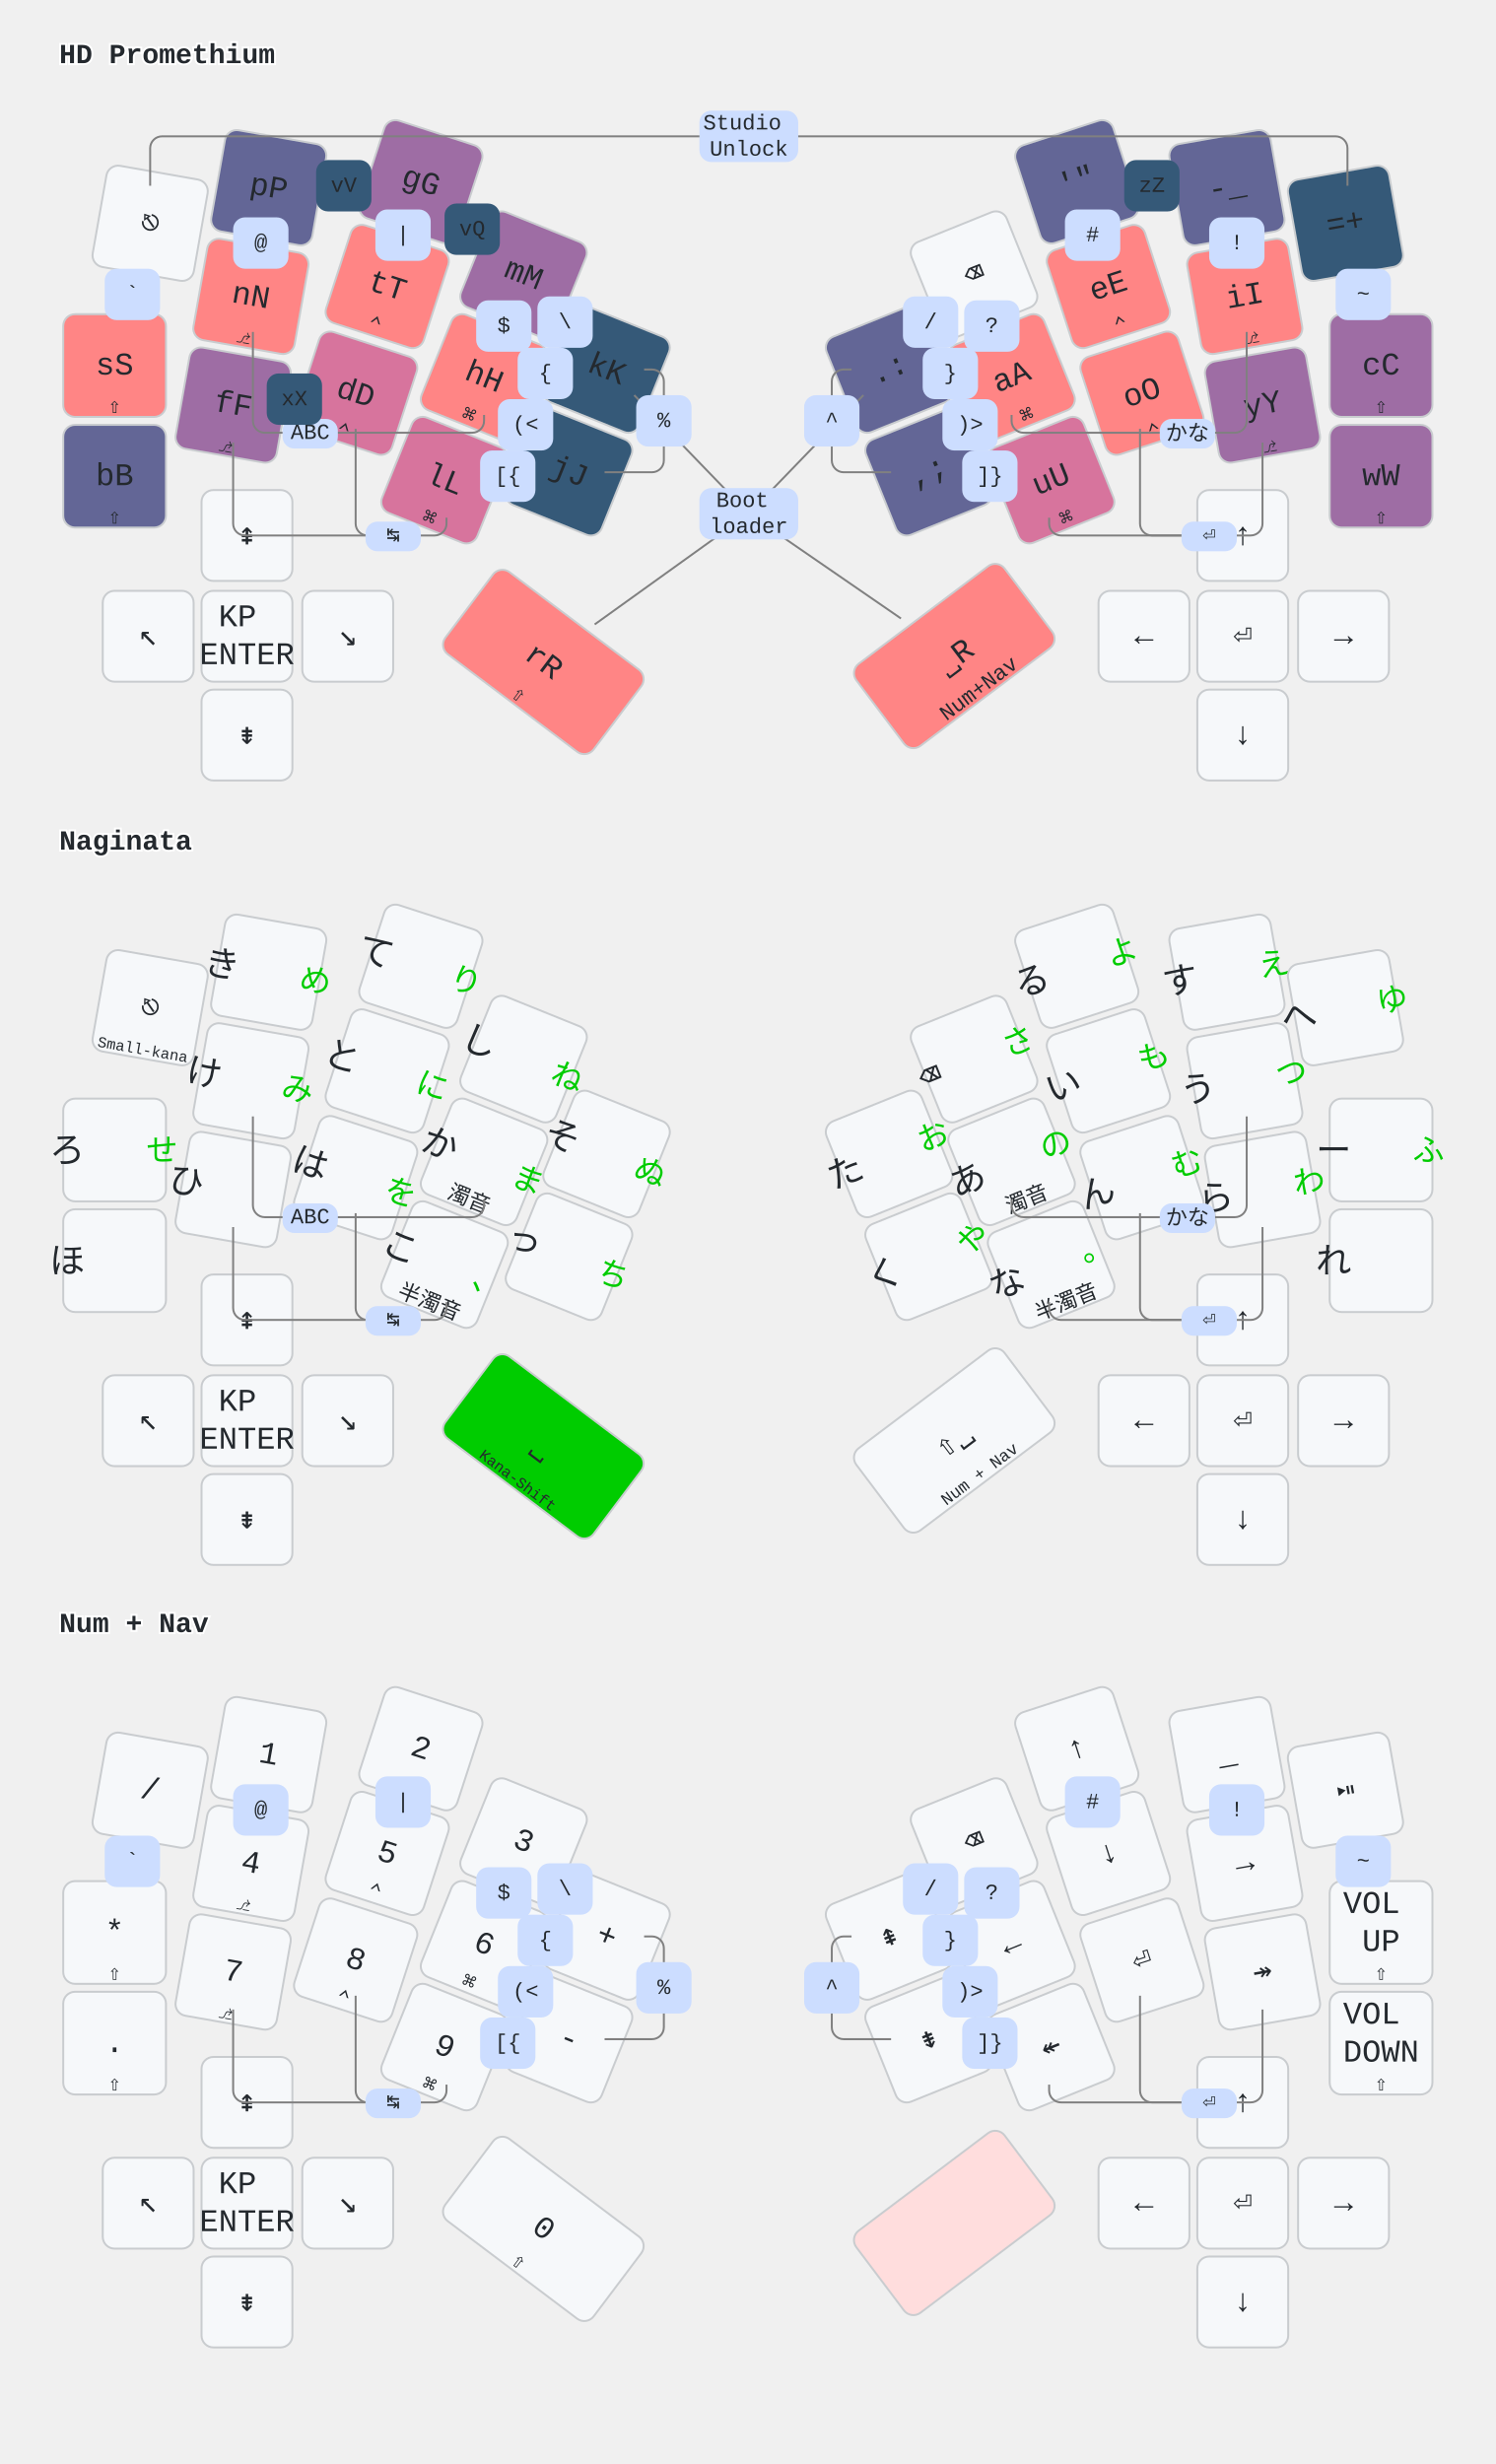
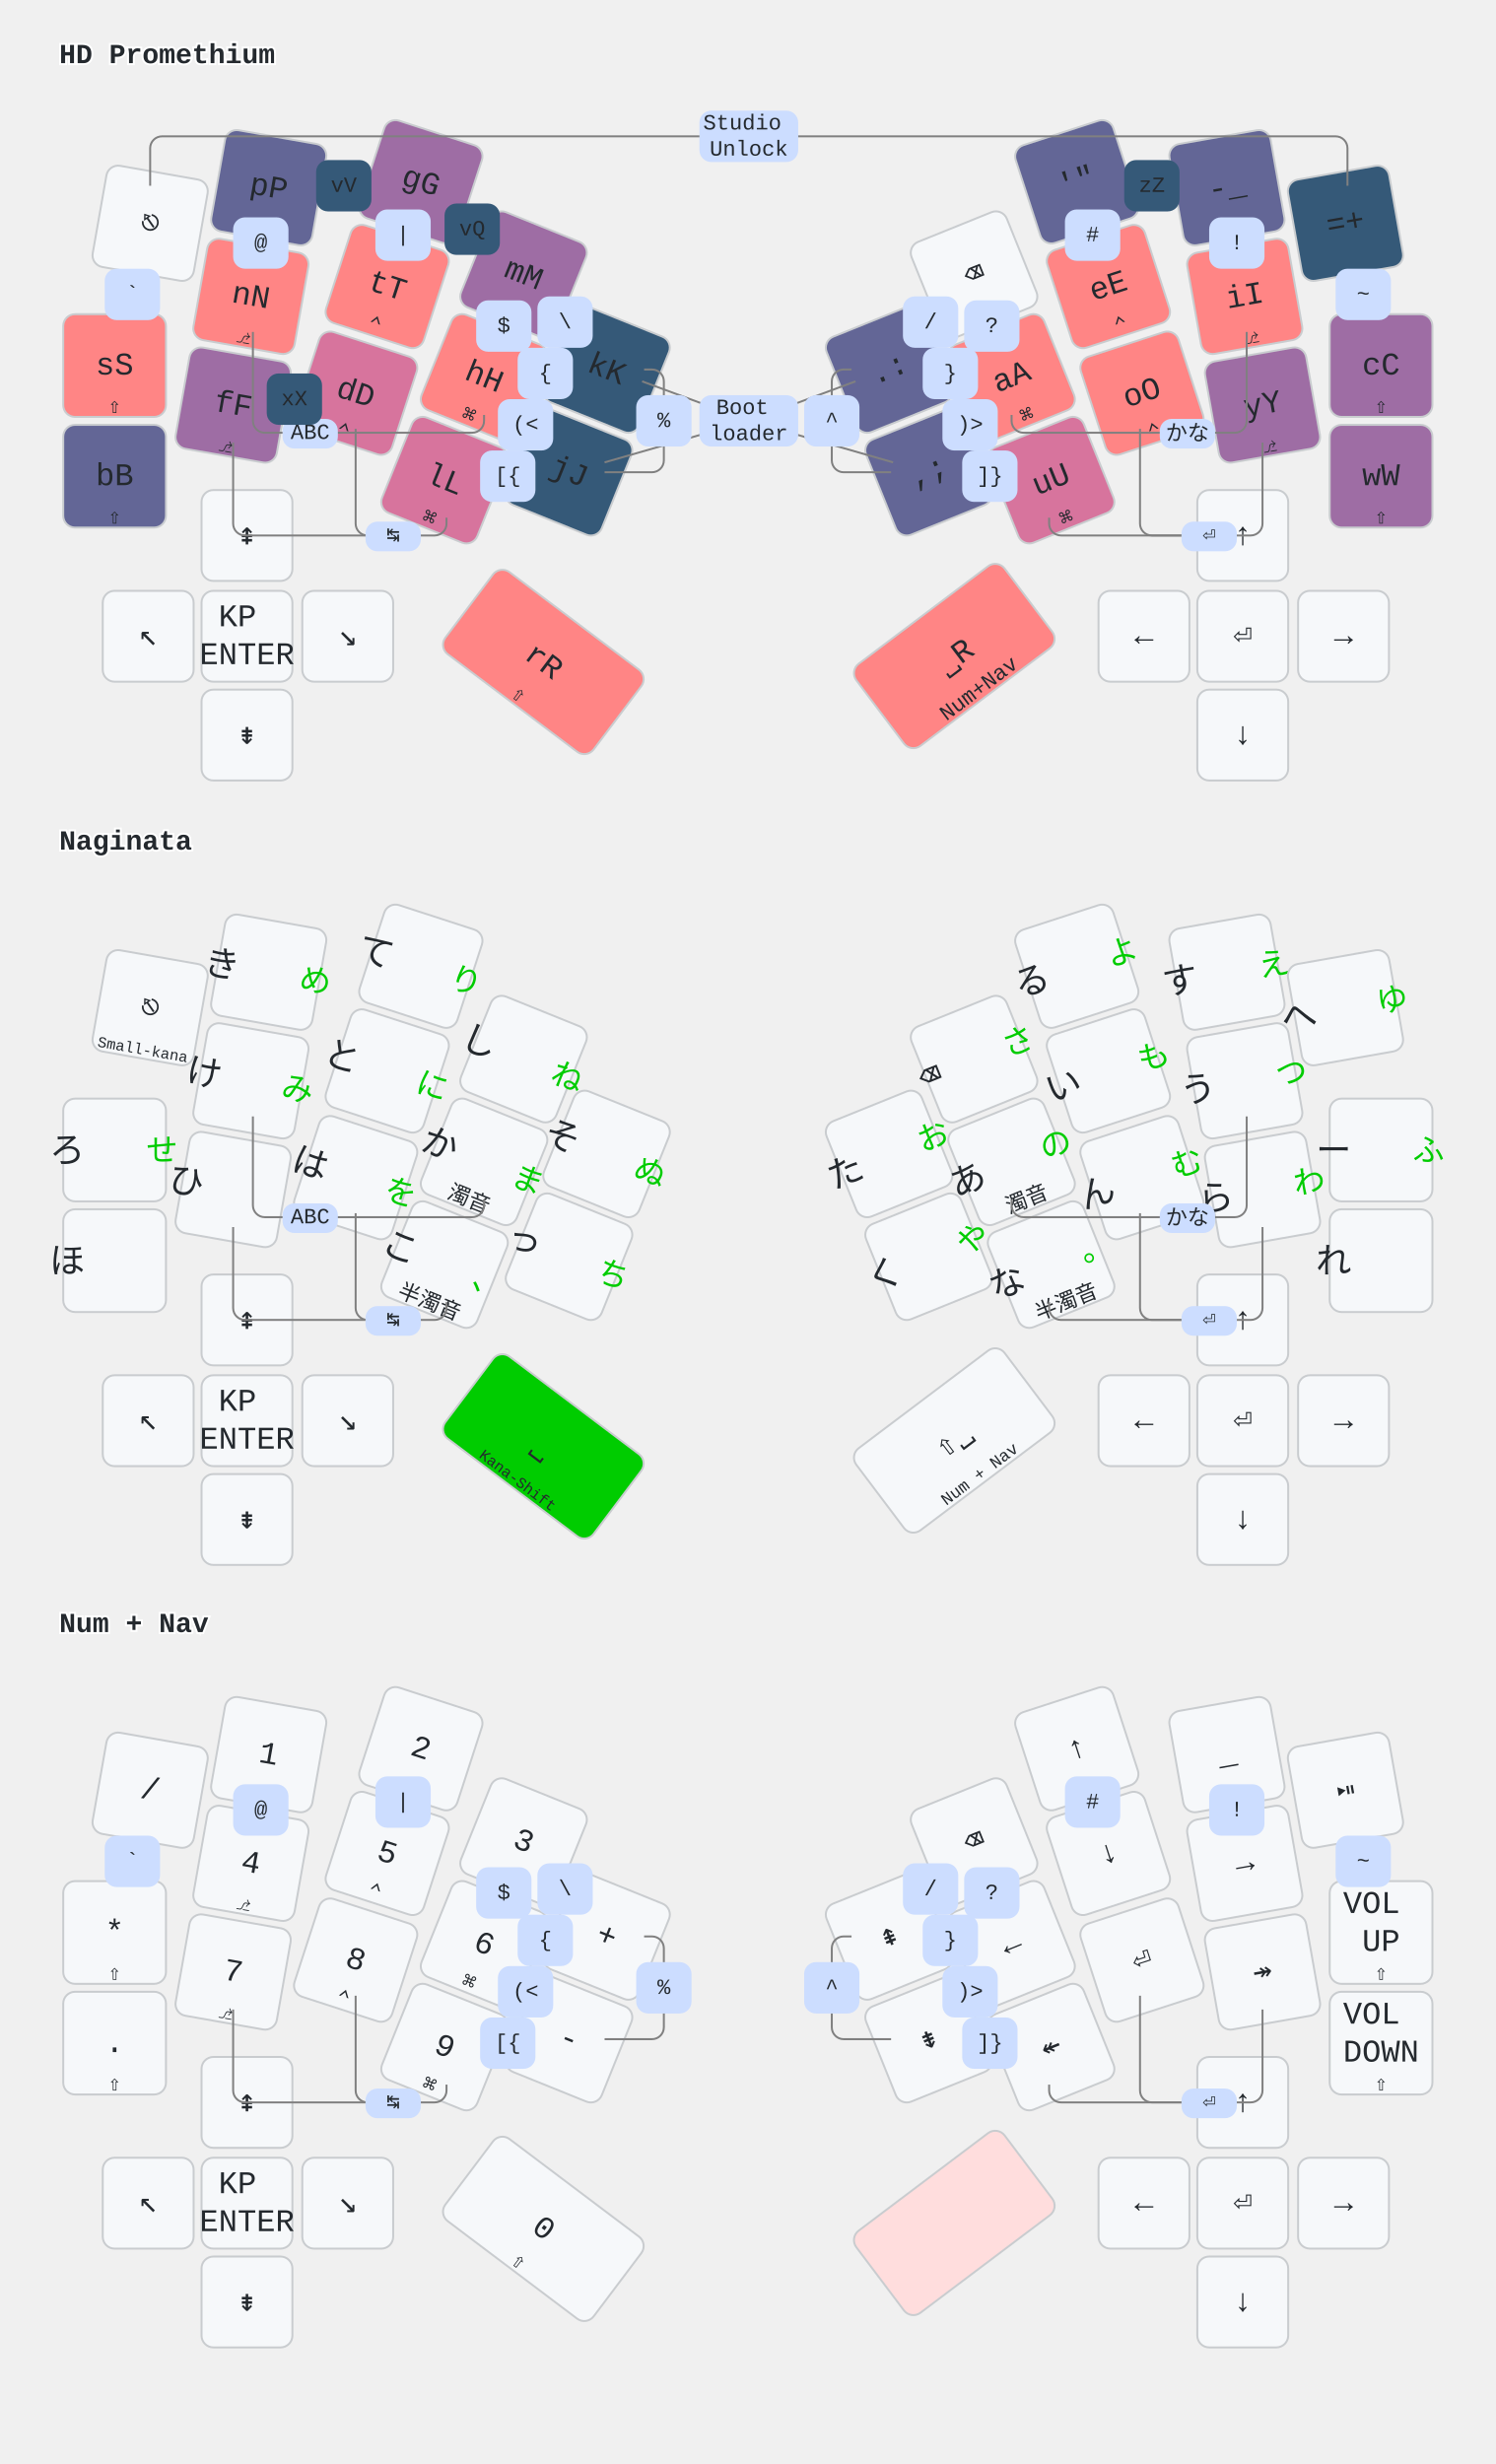
<svg xmlns="http://www.w3.org/2000/svg" width="757" height="1247" viewBox="0 0 757 1247" class="keymap">
  <style>/* inherit to force styles through use tags*/
svg path {
    fill: inherit;
}
/* font and background color specifications */
svg.keymap {
    font-family: SFMono-Regular,Consolas,Liberation Mono,Menlo,monospace;
    font-size: 14px;
    font-kerning: normal;
    text-rendering: optimizeLegibility;
    fill: #24292e;
}

/* default key styling */
rect.key {
    fill: #f6f8fa;
    stroke: #c9cccf;
    stroke-width: 1;
}

/* color accent for combo boxes */
rect.combo {
    fill: #cdf;
}

/* color accent for held keys */
rect.held, rect.combo.held {
    fill: #fdd;
}

/* color accent for ghost (optional) keys */
rect.ghost, rect.combo.ghost {
    stroke-dasharray: 4, 4;
    stroke-width: 2;
}

text {
    text-anchor: middle;
    dominant-baseline: middle;
}

/* styling for layer labels */
text.label {
    font-weight: bold;
    text-anchor: start;
    stroke: white;
    stroke-width: 2;
    paint-order: stroke;
}

text.tap {
    font-size: 16px;
}

/* styling for combo tap, and key hold/shifted label text */
text.combo, text.hold, text.shifted {
    font-size: 11px;
}

text.hold {
    text-anchor: middle;
    dominant-baseline: auto;
}

text.shifted {
    text-anchor: middle;
    dominant-baseline: hanging;
}

/* styling for hold/shifted label text in combo box */
text.combo.hold, text.combo.shifted {
    font-size: 8px;
}

/* lighter symbol for transparent keys */
text.trans {
    fill: #7b7e81;
}

/* styling for combo dendrons */
path.combo {
    stroke-width: 1;
    stroke: gray;
    fill: none;
}

/* Start Tabler Icons Cleanup */
/* cannot use height/width with glyphs */
.icon-tabler &gt; path {
    fill: inherit;
    stroke: inherit;
}
/* hide tabler's default box */
.icon-tabler &gt; path[stroke="none"][fill="none"] {
    visibility: collapse;
}

rect.low {
    fill: #355978;
}
rect.medium-low {
    fill: #636696;
}
rect.medium {
    fill: #9E6DA4;
}
rect.medium-high {
    fill: #D7749D;
}
rect.high {
    fill: #FF8585;
}

/* green styling for Naginata kana-shift */
rect.kshift {
    fill: #00CC00;
}
text.left {
    font-size: 18px;
    translate: 16px 7px;
}
text.right {
    fill: #00CC00;
    font-size: 16px;
    translate: -16px -10px;
}
</style>
  <g transform="translate(30, 0)" class="layer-HD Promethium">
    <text x="0" y="28" class="label" id="HD-Promethium">HD Promethium</text>
    <g transform="translate(0, 57)">
      <g transform="translate(46, 56) rotate(10.0)" class="key keypos-0">
        <rect rx="6" ry="6" x="-26" y="-26" width="52" height="52" class="key" />
        <text x="0" y="0" class="key tap">⎋</text>
      </g>
      <g transform="translate(106, 38) rotate(10.0)" class="key medium-low keypos-1">
        <rect rx="6" ry="6" x="-26" y="-26" width="52" height="52" class="key medium-low" />
        <text x="0" y="0" class="key medium-low tap">pP</text>
      </g>
      <g transform="translate(183, 35) rotate(18.0)" class="key medium keypos-2">
        <rect rx="6" ry="6" x="-26" y="-26" width="52" height="52" class="key medium" />
        <text x="0" y="0" class="key medium tap">gG</text>
      </g>
      <g transform="translate(235, 82) rotate(22.0)" class="key medium keypos-3">
        <rect rx="6" ry="6" x="-26" y="-26" width="52" height="52" class="key medium" />
        <text x="0" y="0" class="key medium tap">mM</text>
      </g>
      <g transform="translate(277, 130) rotate(22.0)" class="key low keypos-4">
        <rect rx="6" ry="6" x="-26" y="-26" width="52" height="52" class="key low" />
        <text x="0" y="0" class="key low tap">kK</text>
      </g>
      <g transform="translate(420, 130) rotate(-22.0)" class="key medium-low keypos-5">
        <rect rx="6" ry="6" x="-26" y="-26" width="52" height="52" class="key medium-low" />
        <text x="0" y="0" class="key medium-low tap">.:</text>
      </g>
      <g transform="translate(463, 82) rotate(-22.0)" class="key keypos-6">
        <rect rx="6" ry="6" x="-26" y="-26" width="52" height="52" class="key" />
        <text x="0" y="0" class="key tap">⌫</text>
      </g>
      <g transform="translate(515, 35) rotate(-18.0)" class="key medium-low keypos-7">
        <rect rx="6" ry="6" x="-26" y="-26" width="52" height="52" class="key medium-low" />
        <text x="0" y="0" class="key medium-low tap">'"</text>
      </g>
      <g transform="translate(591, 38) rotate(-10.0)" class="key medium-low keypos-8">
        <rect rx="6" ry="6" x="-26" y="-26" width="52" height="52" class="key medium-low" />
        <text x="0" y="0" class="key medium-low tap">-_</text>
      </g>
      <g transform="translate(651, 56) rotate(-10.0)" class="key low keypos-9">
        <rect rx="6" ry="6" x="-26" y="-26" width="52" height="52" class="key low" />
        <text x="0" y="0" class="key low tap">=+</text>
      </g>
      <g transform="translate(28, 128)" class="key high keypos-10">
        <rect rx="6" ry="6" x="-26" y="-26" width="52" height="52" class="key high" />
        <text x="0" y="0" class="key high tap">sS</text>
        <text x="0" y="24" class="key high hold">⇧</text>
      </g>
      <g transform="translate(97, 93) rotate(10.0)" class="key high keypos-11">
        <rect rx="6" ry="6" x="-26" y="-26" width="52" height="52" class="key high" />
        <text x="0" y="0" class="key high tap">nN</text>
        <text x="0" y="24" class="key high hold">⎇</text>
      </g>
      <g transform="translate(166, 88) rotate(18.0)" class="key high keypos-12">
        <rect rx="6" ry="6" x="-26" y="-26" width="52" height="52" class="key high" />
        <text x="0" y="0" class="key high tap">tT</text>
        <text x="0" y="24" class="key high hold">⌃</text>
      </g>
      <g transform="translate(215, 134) rotate(22.0)" class="key high keypos-13">
        <rect rx="6" ry="6" x="-26" y="-26" width="52" height="52" class="key high" />
        <text x="0" y="0" class="key high tap">hH</text>
        <text x="0" y="24" class="key high hold">⌘</text>
      </g>
      <g transform="translate(258, 182) rotate(22.0)" class="key low keypos-14">
        <rect rx="6" ry="6" x="-26" y="-26" width="52" height="52" class="key low" />
        <text x="0" y="0" class="key low tap">jJ</text>
      </g>
      <g transform="translate(440, 182) rotate(-22.0)" class="key medium-low keypos-15">
        <rect rx="6" ry="6" x="-26" y="-26" width="52" height="52" class="key medium-low" />
        <text x="0" y="0" class="key medium-low tap">,;</text>
      </g>
      <g transform="translate(482, 134) rotate(-22.0)" class="key high keypos-16">
        <rect rx="6" ry="6" x="-26" y="-26" width="52" height="52" class="key high" />
        <text x="0" y="0" class="key high tap">aA</text>
        <text x="0" y="24" class="key high hold">⌘</text>
      </g>
      <g transform="translate(531, 88) rotate(-18.0)" class="key high keypos-17">
        <rect rx="6" ry="6" x="-26" y="-26" width="52" height="52" class="key high" />
        <text x="0" y="0" class="key high tap">eE</text>
        <text x="0" y="24" class="key high hold">⌃</text>
      </g>
      <g transform="translate(600, 93) rotate(-10.0)" class="key high keypos-18">
        <rect rx="6" ry="6" x="-26" y="-26" width="52" height="52" class="key high" />
        <text x="0" y="0" class="key high tap">iI</text>
        <text x="0" y="24" class="key high hold">⎇</text>
      </g>
      <g transform="translate(669, 128)" class="key medium keypos-19">
        <rect rx="6" ry="6" x="-26" y="-26" width="52" height="52" class="key medium" />
        <text x="0" y="0" class="key medium tap">cC</text>
        <text x="0" y="24" class="key medium hold">⇧</text>
      </g>
      <g transform="translate(28, 184)" class="key medium-low keypos-20">
        <rect rx="6" ry="6" x="-26" y="-26" width="52" height="52" class="key medium-low" />
        <text x="0" y="0" class="key medium-low tap">bB</text>
        <text x="0" y="24" class="key medium-low hold">⇧</text>
      </g>
      <g transform="translate(88, 148) rotate(10.0)" class="key medium keypos-21">
        <rect rx="6" ry="6" x="-26" y="-26" width="52" height="52" class="key medium" />
        <text x="0" y="0" class="key medium tap">fF</text>
        <text x="0" y="24" class="key medium hold">⎇</text>
      </g>
      <g transform="translate(150, 142) rotate(18.0)" class="key medium-high keypos-22">
        <rect rx="6" ry="6" x="-26" y="-26" width="52" height="52" class="key medium-high" />
        <text x="0" y="0" class="key medium-high tap">dD</text>
        <text x="0" y="24" class="key medium-high hold">⌃</text>
      </g>
      <g transform="translate(195, 186) rotate(22.0)" class="key medium-high keypos-23">
        <rect rx="6" ry="6" x="-26" y="-26" width="52" height="52" class="key medium-high" />
        <text x="0" y="0" class="key medium-high tap">lL</text>
        <text x="0" y="24" class="key medium-high hold">⌘</text>
      </g>
      <g transform="translate(245, 278) rotate(37.0)" class="key high keypos-24">
        <rect rx="6" ry="6" x="-47" y="-26" width="94" height="52" class="key high" />
        <text x="0" y="0" class="key high tap">rR</text>
        <text x="0" y="24" class="key high hold">⇧</text>
      </g>
      <g transform="translate(453, 275) rotate(-37.0)" class="key high keypos-25">
        <rect rx="6" ry="6" x="-47" y="-26" width="94" height="52" class="key high" />
        <text x="0" y="0" class="key high tap">⎵R</text>
        <text x="0" y="24" class="key high hold">Num+Nav</text>
      </g>
      <g transform="translate(502, 186) rotate(-22.0)" class="key medium-high keypos-26">
        <rect rx="6" ry="6" x="-26" y="-26" width="52" height="52" class="key medium-high" />
        <text x="0" y="0" class="key medium-high tap">uU</text>
        <text x="0" y="24" class="key medium-high hold">⌘</text>
      </g>
      <g transform="translate(548, 142) rotate(-18.0)" class="key high keypos-27">
        <rect rx="6" ry="6" x="-26" y="-26" width="52" height="52" class="key high" />
        <text x="0" y="0" class="key high tap">oO</text>
        <text x="0" y="24" class="key high hold">⌃</text>
      </g>
      <g transform="translate(609, 148) rotate(-10.0)" class="key medium keypos-28">
        <rect rx="6" ry="6" x="-26" y="-26" width="52" height="52" class="key medium" />
        <text x="0" y="0" class="key medium tap">yY</text>
        <text x="0" y="24" class="key medium hold">⎇</text>
      </g>
      <g transform="translate(669, 184)" class="key medium keypos-29">
        <rect rx="6" ry="6" x="-26" y="-26" width="52" height="52" class="key medium" />
        <text x="0" y="0" class="key medium tap">wW</text>
        <text x="0" y="24" class="key medium hold">⇧</text>
      </g>
      <g transform="translate(95, 315)" class="key keypos-30">
        <rect rx="6" ry="6" x="-23" y="-23" width="46" height="46" class="key" />
        <text x="0" y="0" class="key tap">⇟</text>
      </g>
      <g transform="translate(45, 265)" class="key keypos-31">
        <rect rx="6" ry="6" x="-23" y="-23" width="46" height="46" class="key" />
        <text x="0" y="0" class="key tap">↖</text>
      </g>
      <g transform="translate(95, 265)" class="key keypos-32">
        <rect rx="6" ry="6" x="-23" y="-23" width="46" height="46" class="key" />
        <text x="0" y="0" class="key tap">
          <tspan x="0" dy="-0.6em">KP</tspan>
          <tspan x="0" dy="1.2em">ENTER</tspan>
        </text>
      </g>
      <g transform="translate(146, 265)" class="key keypos-33">
        <rect rx="6" ry="6" x="-23" y="-23" width="46" height="46" class="key" />
        <text x="0" y="0" class="key tap">↘</text>
      </g>
      <g transform="translate(95, 214)" class="key keypos-34">
        <rect rx="6" ry="6" x="-23" y="-23" width="46" height="46" class="key" />
        <text x="0" y="0" class="key tap">⇞</text>
      </g>
      <g transform="translate(599, 214)" class="key keypos-35">
        <rect rx="6" ry="6" x="-23" y="-23" width="46" height="46" class="key" />
        <text x="0" y="0" class="key tap">↑</text>
      </g>
      <g transform="translate(549, 265)" class="key keypos-36">
        <rect rx="6" ry="6" x="-23" y="-23" width="46" height="46" class="key" />
        <text x="0" y="0" class="key tap">←</text>
      </g>
      <g transform="translate(599, 265)" class="key keypos-37">
        <rect rx="6" ry="6" x="-23" y="-23" width="46" height="46" class="key" />
        <text x="0" y="0" class="key tap">⏎</text>
      </g>
      <g transform="translate(650, 265)" class="key keypos-38">
        <rect rx="6" ry="6" x="-23" y="-23" width="46" height="46" class="key" />
        <text x="0" y="0" class="key tap">→</text>
      </g>
      <g transform="translate(599, 315)" class="key keypos-39">
        <rect rx="6" ry="6" x="-23" y="-23" width="46" height="46" class="key" />
        <text x="0" y="0" class="key tap">↓</text>
      </g>
      <g class="combo combopos-0">
        <path d="M349,12 h-297 a6.0,6.0 0 0 0 -6.0,6.0 v19" class="combo" />
        <path d="M349,12 h297 a6.0,6.0 0 0 1 6.0,6.0 v19" class="combo" />
        <rect rx="6" ry="6" x="324" y="-1" width="50" height="26" class="combo" />
        <text x="349" y="12" class="combo tap">
          <tspan x="349" dy="-0.6em">Studio</tspan>
          <tspan x="349" dy="1.2em">Unlock</tspan>
        </text>
      </g>
      <g class="combo combopos-1">
-         <path d="M349,203 l-58,-60" class="combo" />
-         <path d="M349,203 l58,-60" class="combo" />
-         <path d="M349,203 l-78,56" class="combo" />
-         <path d="M349,203 l77,53" class="combo" />
-         <rect rx="6" ry="6" x="324" y="190" width="50" height="26" class="combo" />
-         <text x="349" y="203" class="combo tap">
+         <path d="M349,156 l-54,-20" class="combo" />
+         <path d="M349,156 l54,-20" class="combo" />
+         <path d="M349,156 l-73,21" class="combo" />
+         <path d="M349,156 l73,21" class="combo" />
+         <rect rx="6" ry="6" x="324" y="143" width="50" height="26" class="combo" />
+         <text x="349" y="156" class="combo tap">
          <tspan x="349" dy="-0.6em">Boot</tspan>
          <tspan x="349" dy="1.2em">loader</tspan>
        </text>
      </g>
      <g class="combo combopos-2">
        <path d="M571,162 h-83 a6.0,6.0 0 0 1 -6.0,-6.0 v-3" class="combo" />
        <path d="M571,162 h24 a6.0,6.0 0 0 0 6.0,-6.0 v-45" class="combo" />
        <rect rx="6" ry="6" x="557" y="155" width="28" height="15" class="combo" />
        <text x="571" y="162" class="combo tap">かな</text>
      </g>
      <g class="combo combopos-3">
        <path d="M127,162 h82 a6.0,6.0 0 0 0 6.0,-6.0 v-3" class="combo" />
        <path d="M127,162 h-23 a6.0,6.0 0 0 1 -6.0,-6.0 v-45" class="combo" />
        <rect rx="6" ry="6" x="113" y="155" width="28" height="15" class="combo" />
        <text x="127" y="162" class="combo tap">ABC</text>
      </g>
      <g class="combo combopos-6">
        <path d="M169,214 h21 a6.0,6.0 0 0 0 6.0,-6.0 v-3" class="combo" />
        <path d="M169,214 h-13 a6.0,6.0 0 0 1 -6.0,-6.0 v-48" class="combo" />
        <path d="M169,214 h-75 a6.0,6.0 0 0 1 -6.0,-6.0 v-41" class="combo" />
        <rect rx="6" ry="6" x="155" y="207" width="28" height="15" class="combo" />
        <text x="169" y="214" class="combo tap">↹</text>
      </g>
      <g class="combo combopos-7">
        <path d="M582,214 h-75 a6.0,6.0 0 0 1 -6.0,-6.0 v-3" class="combo" />
        <path d="M582,214 h-29 a6.0,6.0 0 0 1 -6.0,-6.0 v-48" class="combo" />
        <path d="M582,214 h21 a6.0,6.0 0 0 0 6.0,-6.0 v-41" class="combo" />
        <rect rx="6" ry="6" x="568" y="207" width="28" height="15" class="combo" />
        <text x="582" y="214" class="combo tap">⏎</text>
      </g>
      <g class="combo low combopos-8">
        <rect rx="6" ry="6" x="195" y="46" width="28" height="26" class="combo low" />
        <text x="209" y="59" class="combo low tap">vQ</text>
      </g>
      <g class="combo low combopos-9">
        <rect rx="6" ry="6" x="539" y="24" width="28" height="26" class="combo low" />
        <text x="553" y="37" class="combo low tap">zZ</text>
      </g>
      <g class="combo low combopos-10">
        <rect rx="6" ry="6" x="130" y="24" width="28" height="26" class="combo low" />
        <text x="144" y="37" class="combo low tap">vV</text>
      </g>
      <g class="combo low combopos-11">
        <rect rx="6" ry="6" x="105" y="132" width="28" height="26" class="combo low" />
        <text x="119" y="145" class="combo low tap">xX</text>
      </g>
      <g class="combo combopos-12">
        <rect rx="6" ry="6" x="23" y="79" width="28" height="26" class="combo" />
        <text x="37" y="92" class="combo tap">`</text>
      </g>
      <g class="combo combopos-13">
        <rect rx="6" ry="6" x="88" y="53" width="28" height="26" class="combo" />
        <text x="102" y="66" class="combo tap">@</text>
      </g>
      <g class="combo combopos-14">
        <rect rx="6" ry="6" x="160" y="49" width="28" height="26" class="combo" />
        <text x="174" y="62" class="combo tap">|</text>
      </g>
      <g class="combo combopos-15">
        <rect rx="6" ry="6" x="211" y="95" width="28" height="26" class="combo" />
        <text x="225" y="108" class="combo tap">$</text>
      </g>
      <g class="combo combopos-16">
        <rect rx="6" ry="6" x="242" y="93" width="28" height="26" class="combo" />
        <text x="256" y="106" class="combo tap">\</text>
      </g>
      <g class="combo combopos-17">
        <path d="M306,156 v-20 a6.0,6.0 0 0 0 -6.0,-6.0 h-4" class="combo" />
        <path d="M306,156 v20 a6.0,6.0 0 0 1 -6.0,6.0 h-24" class="combo" />
        <rect rx="6" ry="6" x="292" y="143" width="28" height="26" class="combo" />
        <text x="306" y="156" class="combo tap">%</text>
      </g>
      <g class="combo combopos-18">
        <path d="M391,156 v-20 a6.0,6.0 0 0 1 6.0,-6.0 h4" class="combo" />
        <path d="M391,156 v20 a6.0,6.0 0 0 0 6.0,6.0 h24" class="combo" />
        <rect rx="6" ry="6" x="377" y="143" width="28" height="26" class="combo" />
        <text x="391" y="156" class="combo tap">^</text>
      </g>
      <g class="combo combopos-19">
        <rect rx="6" ry="6" x="427" y="93" width="28" height="26" class="combo" />
        <text x="441" y="106" class="combo tap">/</text>
      </g>
      <g class="combo combopos-20">
        <rect rx="6" ry="6" x="458" y="95" width="28" height="26" class="combo" />
        <text x="472" y="108" class="combo tap">?</text>
      </g>
      <g class="combo combopos-21">
        <rect rx="6" ry="6" x="509" y="49" width="28" height="26" class="combo" />
        <text x="523" y="62" class="combo tap">#</text>
      </g>
      <g class="combo combopos-22">
        <rect rx="6" ry="6" x="582" y="53" width="28" height="26" class="combo" />
        <text x="596" y="66" class="combo tap">!</text>
      </g>
      <g class="combo combopos-23">
        <rect rx="6" ry="6" x="646" y="79" width="28" height="26" class="combo" />
        <text x="660" y="92" class="combo tap">~</text>
      </g>
      <g class="combo combopos-24">
        <rect rx="6" ry="6" x="232" y="119" width="28" height="26" class="combo" />
        <text x="246" y="132" class="combo tap">{</text>
      </g>
      <g class="combo combopos-25">
        <rect rx="6" ry="6" x="437" y="119" width="28" height="26" class="combo" />
        <text x="451" y="132" class="combo tap">}</text>
      </g>
      <g class="combo combopos-26">
        <rect rx="6" ry="6" x="222" y="145" width="28" height="26" class="combo" />
        <text x="236" y="158" class="combo tap">(&lt;</text>
      </g>
      <g class="combo combopos-27">
        <rect rx="6" ry="6" x="447" y="145" width="28" height="26" class="combo" />
        <text x="461" y="158" class="combo tap">)&gt;</text>
      </g>
      <g class="combo combopos-28">
        <rect rx="6" ry="6" x="213" y="171" width="28" height="26" class="combo" />
        <text x="227" y="184" class="combo tap">[{</text>
      </g>
      <g class="combo combopos-29">
        <rect rx="6" ry="6" x="457" y="171" width="28" height="26" class="combo" />
        <text x="471" y="184" class="combo tap">]}</text>
      </g>
    </g>
  </g>
  <g transform="translate(30, 398)" class="layer-Naginata">
    <text x="0" y="28" class="label" id="Naginata">Naginata</text>
    <g transform="translate(0, 56)">
      <g transform="translate(46, 56) rotate(10.0)" class="key keypos-0">
        <rect rx="6" ry="6" x="-26" y="-26" width="52" height="52" class="key" />
        <text x="0" y="0" class="key tap">⎋</text>
        <text x="0" y="24" class="key hold">
          <tspan style="font-size: 70%">Small-kana</tspan>
        </text>
      </g>
      <g transform="translate(106, 38) rotate(10.0)" class="key keypos-1">
        <rect rx="6" ry="6" x="-26" y="-26" width="52" height="52" class="key" />
        <text x="-24" y="0" class="key left">き</text>
        <text x="24" y="0" class="key right">め</text>
      </g>
      <g transform="translate(183, 35) rotate(18.0)" class="key keypos-2">
        <rect rx="6" ry="6" x="-26" y="-26" width="52" height="52" class="key" />
        <text x="-24" y="0" class="key left">て</text>
        <text x="24" y="0" class="key right">り</text>
      </g>
      <g transform="translate(235, 82) rotate(22.0)" class="key keypos-3">
        <rect rx="6" ry="6" x="-26" y="-26" width="52" height="52" class="key" />
        <text x="-24" y="0" class="key left">し</text>
        <text x="24" y="0" class="key right">ね</text>
      </g>
      <g transform="translate(277, 130) rotate(22.0)" class="key keypos-4">
        <rect rx="6" ry="6" x="-26" y="-26" width="52" height="52" class="key" />
        <text x="-24" y="0" class="key left">そ</text>
        <text x="24" y="0" class="key right">ぬ</text>
      </g>
      <g transform="translate(420, 130) rotate(-22.0)" class="key keypos-5">
        <rect rx="6" ry="6" x="-26" y="-26" width="52" height="52" class="key" />
        <text x="-24" y="0" class="key left">た</text>
        <text x="24" y="0" class="key right">お</text>
      </g>
      <g transform="translate(463, 82) rotate(-22.0)" class="key keypos-6">
        <rect rx="6" ry="6" x="-26" y="-26" width="52" height="52" class="key" />
        <text x="-24" y="0" class="key left">⌫</text>
        <text x="24" y="0" class="key right">さ</text>
      </g>
      <g transform="translate(515, 35) rotate(-18.0)" class="key keypos-7">
        <rect rx="6" ry="6" x="-26" y="-26" width="52" height="52" class="key" />
        <text x="-24" y="0" class="key left">る</text>
        <text x="24" y="0" class="key right">よ</text>
      </g>
      <g transform="translate(591, 38) rotate(-10.0)" class="key keypos-8">
        <rect rx="6" ry="6" x="-26" y="-26" width="52" height="52" class="key" />
        <text x="-24" y="0" class="key left">す</text>
        <text x="24" y="0" class="key right">え</text>
      </g>
      <g transform="translate(651, 56) rotate(-10.0)" class="key keypos-9">
        <rect rx="6" ry="6" x="-26" y="-26" width="52" height="52" class="key" />
        <text x="-24" y="0" class="key left">へ</text>
        <text x="24" y="0" class="key right">ゆ</text>
      </g>
      <g transform="translate(28, 128)" class="key keypos-10">
        <rect rx="6" ry="6" x="-26" y="-26" width="52" height="52" class="key" />
        <text x="-24" y="0" class="key left">ろ</text>
        <text x="24" y="0" class="key right">せ</text>
      </g>
      <g transform="translate(97, 93) rotate(10.0)" class="key keypos-11">
        <rect rx="6" ry="6" x="-26" y="-26" width="52" height="52" class="key" />
        <text x="-24" y="0" class="key left">け</text>
        <text x="24" y="0" class="key right">み</text>
      </g>
      <g transform="translate(166, 88) rotate(18.0)" class="key keypos-12">
        <rect rx="6" ry="6" x="-26" y="-26" width="52" height="52" class="key" />
        <text x="-24" y="0" class="key left">と</text>
        <text x="24" y="0" class="key right">に</text>
      </g>
      <g transform="translate(215, 134) rotate(22.0)" class="key keypos-13">
        <rect rx="6" ry="6" x="-26" y="-26" width="52" height="52" class="key" />
        <text x="0" y="24" class="key hold">濁音</text>
        <text x="-24" y="0" class="key left">か</text>
        <text x="24" y="0" class="key right">ま</text>
      </g>
      <g transform="translate(258, 182) rotate(22.0)" class="key keypos-14">
        <rect rx="6" ry="6" x="-26" y="-26" width="52" height="52" class="key" />
        <text x="-24" y="0" class="key left">っ</text>
        <text x="24" y="0" class="key right">ち</text>
      </g>
      <g transform="translate(440, 182) rotate(-22.0)" class="key keypos-15">
        <rect rx="6" ry="6" x="-26" y="-26" width="52" height="52" class="key" />
        <text x="-24" y="0" class="key left">く</text>
        <text x="24" y="0" class="key right">や</text>
      </g>
      <g transform="translate(482, 134) rotate(-22.0)" class="key keypos-16">
        <rect rx="6" ry="6" x="-26" y="-26" width="52" height="52" class="key" />
        <text x="0" y="24" class="key hold">濁音</text>
        <text x="-24" y="0" class="key left">あ</text>
        <text x="24" y="0" class="key right">の</text>
      </g>
      <g transform="translate(531, 88) rotate(-18.0)" class="key keypos-17">
        <rect rx="6" ry="6" x="-26" y="-26" width="52" height="52" class="key" />
        <text x="-24" y="0" class="key left">い</text>
        <text x="24" y="0" class="key right">も</text>
      </g>
      <g transform="translate(600, 93) rotate(-10.0)" class="key keypos-18">
        <rect rx="6" ry="6" x="-26" y="-26" width="52" height="52" class="key" />
        <text x="-24" y="0" class="key left">う</text>
        <text x="24" y="0" class="key right">つ</text>
      </g>
      <g transform="translate(669, 128)" class="key keypos-19">
        <rect rx="6" ry="6" x="-26" y="-26" width="52" height="52" class="key" />
        <text x="-24" y="0" class="key left">ー</text>
        <text x="24" y="0" class="key right">ふ</text>
      </g>
      <g transform="translate(28, 184)" class="key keypos-20">
        <rect rx="6" ry="6" x="-26" y="-26" width="52" height="52" class="key" />
        <text x="-24" y="0" class="key left">ほ</text>
      </g>
      <g transform="translate(88, 148) rotate(10.0)" class="key keypos-21">
        <rect rx="6" ry="6" x="-26" y="-26" width="52" height="52" class="key" />
        <text x="-24" y="0" class="key left">ひ</text>
      </g>
      <g transform="translate(150, 142) rotate(18.0)" class="key keypos-22">
        <rect rx="6" ry="6" x="-26" y="-26" width="52" height="52" class="key" />
        <text x="-24" y="0" class="key left">は</text>
        <text x="24" y="0" class="key right">を</text>
      </g>
      <g transform="translate(195, 186) rotate(22.0)" class="key keypos-23">
        <rect rx="6" ry="6" x="-26" y="-26" width="52" height="52" class="key" />
        <text x="0" y="24" class="key hold">半濁音</text>
        <text x="-24" y="0" class="key left">こ</text>
        <text x="24" y="0" class="key right">、</text>
      </g>
      <g transform="translate(245, 278) rotate(37.0)" class="key kshift keypos-24">
        <rect rx="6" ry="6" x="-47" y="-26" width="94" height="52" class="key kshift" />
        <text x="0" y="0" class="key kshift tap">⎵</text>
        <text x="0" y="24" class="key kshift hold">
          <tspan style="font-size: 70%">Kana-Shift</tspan>
        </text>
      </g>
      <g transform="translate(453, 275) rotate(-37.0)" class="key keypos-25">
        <rect rx="6" ry="6" x="-47" y="-26" width="94" height="52" class="key" />
        <text x="0" y="0" class="key tap">⇧⎵</text>
        <a href="#Num--Nav">
          <text x="0" y="24" class="key hold layer-activator">
            <tspan style="font-size: 78%">Num + Nav</tspan>
          </text>
        </a>
      </g>
      <g transform="translate(502, 186) rotate(-22.0)" class="key keypos-26">
        <rect rx="6" ry="6" x="-26" y="-26" width="52" height="52" class="key" />
        <text x="0" y="24" class="key hold">半濁音</text>
        <text x="-24" y="0" class="key left">な</text>
        <text x="24" y="0" class="key right">。</text>
      </g>
      <g transform="translate(548, 142) rotate(-18.0)" class="key keypos-27">
        <rect rx="6" ry="6" x="-26" y="-26" width="52" height="52" class="key" />
        <text x="-24" y="0" class="key left">ん</text>
        <text x="24" y="0" class="key right">む</text>
      </g>
      <g transform="translate(609, 148) rotate(-10.0)" class="key keypos-28">
        <rect rx="6" ry="6" x="-26" y="-26" width="52" height="52" class="key" />
        <text x="-24" y="0" class="key left">ら</text>
        <text x="24" y="0" class="key right">わ</text>
      </g>
      <g transform="translate(669, 184)" class="key keypos-29">
        <rect rx="6" ry="6" x="-26" y="-26" width="52" height="52" class="key" />
        <text x="-24" y="0" class="key left">れ</text>
      </g>
      <g transform="translate(95, 315)" class="key keypos-30">
        <rect rx="6" ry="6" x="-23" y="-23" width="46" height="46" class="key" />
        <text x="0" y="0" class="key tap">⇟</text>
      </g>
      <g transform="translate(45, 265)" class="key keypos-31">
        <rect rx="6" ry="6" x="-23" y="-23" width="46" height="46" class="key" />
        <text x="0" y="0" class="key tap">↖</text>
      </g>
      <g transform="translate(95, 265)" class="key keypos-32">
        <rect rx="6" ry="6" x="-23" y="-23" width="46" height="46" class="key" />
        <text x="0" y="0" class="key tap">
          <tspan x="0" dy="-0.6em">KP</tspan>
          <tspan x="0" dy="1.2em">ENTER</tspan>
        </text>
      </g>
      <g transform="translate(146, 265)" class="key keypos-33">
        <rect rx="6" ry="6" x="-23" y="-23" width="46" height="46" class="key" />
        <text x="0" y="0" class="key tap">↘</text>
      </g>
      <g transform="translate(95, 214)" class="key keypos-34">
        <rect rx="6" ry="6" x="-23" y="-23" width="46" height="46" class="key" />
        <text x="0" y="0" class="key tap">⇞</text>
      </g>
      <g transform="translate(599, 214)" class="key keypos-35">
        <rect rx="6" ry="6" x="-23" y="-23" width="46" height="46" class="key" />
        <text x="0" y="0" class="key tap">↑</text>
      </g>
      <g transform="translate(549, 265)" class="key keypos-36">
        <rect rx="6" ry="6" x="-23" y="-23" width="46" height="46" class="key" />
        <text x="0" y="0" class="key tap">←</text>
      </g>
      <g transform="translate(599, 265)" class="key keypos-37">
        <rect rx="6" ry="6" x="-23" y="-23" width="46" height="46" class="key" />
        <text x="0" y="0" class="key tap">⏎</text>
      </g>
      <g transform="translate(650, 265)" class="key keypos-38">
        <rect rx="6" ry="6" x="-23" y="-23" width="46" height="46" class="key" />
        <text x="0" y="0" class="key tap">→</text>
      </g>
      <g transform="translate(599, 315)" class="key keypos-39">
        <rect rx="6" ry="6" x="-23" y="-23" width="46" height="46" class="key" />
        <text x="0" y="0" class="key tap">↓</text>
      </g>
      <g class="combo combopos-0">
        <path d="M571,162 h-83 a6.0,6.0 0 0 1 -6.0,-6.0 v-3" class="combo" />
        <path d="M571,162 h24 a6.0,6.0 0 0 0 6.0,-6.0 v-45" class="combo" />
        <rect rx="6" ry="6" x="557" y="155" width="28" height="15" class="combo" />
        <text x="571" y="162" class="combo tap">かな</text>
      </g>
      <g class="combo combopos-1">
        <path d="M127,162 h82 a6.0,6.0 0 0 0 6.0,-6.0 v-3" class="combo" />
        <path d="M127,162 h-23 a6.0,6.0 0 0 1 -6.0,-6.0 v-45" class="combo" />
        <rect rx="6" ry="6" x="113" y="155" width="28" height="15" class="combo" />
        <text x="127" y="162" class="combo tap">ABC</text>
      </g>
      <g class="combo combopos-2">
        <path d="M169,214 h21 a6.0,6.0 0 0 0 6.0,-6.0 v-3" class="combo" />
        <path d="M169,214 h-13 a6.0,6.0 0 0 1 -6.0,-6.0 v-48" class="combo" />
        <path d="M169,214 h-75 a6.0,6.0 0 0 1 -6.0,-6.0 v-41" class="combo" />
        <rect rx="6" ry="6" x="155" y="207" width="28" height="15" class="combo" />
        <text x="169" y="214" class="combo tap">↹</text>
      </g>
      <g class="combo combopos-3">
        <path d="M582,214 h-75 a6.0,6.0 0 0 1 -6.0,-6.0 v-3" class="combo" />
        <path d="M582,214 h-29 a6.0,6.0 0 0 1 -6.0,-6.0 v-48" class="combo" />
        <path d="M582,214 h21 a6.0,6.0 0 0 0 6.0,-6.0 v-41" class="combo" />
        <rect rx="6" ry="6" x="568" y="207" width="28" height="15" class="combo" />
        <text x="582" y="214" class="combo tap">⏎</text>
      </g>
    </g>
  </g>
  <g transform="translate(30, 794)" class="layer-Num + Nav">
    <text x="0" y="28" class="label" id="Num--Nav">Num + Nav</text>
    <g transform="translate(0, 56)">
      <g transform="translate(46, 56) rotate(10.0)" class="key keypos-0">
        <rect rx="6" ry="6" x="-26" y="-26" width="52" height="52" class="key" />
        <text x="0" y="0" class="key tap">/</text>
      </g>
      <g transform="translate(106, 38) rotate(10.0)" class="key keypos-1">
        <rect rx="6" ry="6" x="-26" y="-26" width="52" height="52" class="key" />
        <text x="0" y="0" class="key tap">1</text>
      </g>
      <g transform="translate(183, 35) rotate(18.0)" class="key keypos-2">
        <rect rx="6" ry="6" x="-26" y="-26" width="52" height="52" class="key" />
        <text x="0" y="0" class="key tap">2</text>
      </g>
      <g transform="translate(235, 82) rotate(22.0)" class="key keypos-3">
        <rect rx="6" ry="6" x="-26" y="-26" width="52" height="52" class="key" />
        <text x="0" y="0" class="key tap">3</text>
      </g>
      <g transform="translate(277, 130) rotate(22.0)" class="key keypos-4">
        <rect rx="6" ry="6" x="-26" y="-26" width="52" height="52" class="key" />
        <text x="0" y="0" class="key tap">+</text>
      </g>
      <g transform="translate(420, 130) rotate(-22.0)" class="key keypos-5">
        <rect rx="6" ry="6" x="-26" y="-26" width="52" height="52" class="key" />
        <text x="0" y="0" class="key tap">⇞</text>
      </g>
      <g transform="translate(463, 82) rotate(-22.0)" class="key keypos-6">
        <rect rx="6" ry="6" x="-26" y="-26" width="52" height="52" class="key" />
        <text x="0" y="0" class="key tap">⌫</text>
      </g>
      <g transform="translate(515, 35) rotate(-18.0)" class="key keypos-7">
        <rect rx="6" ry="6" x="-26" y="-26" width="52" height="52" class="key" />
        <text x="0" y="0" class="key tap">↑</text>
      </g>
      <g transform="translate(591, 38) rotate(-10.0)" class="key keypos-8">
        <rect rx="6" ry="6" x="-26" y="-26" width="52" height="52" class="key" />
        <text x="0" y="0" class="key tap">_</text>
      </g>
      <g transform="translate(651, 56) rotate(-10.0)" class="key keypos-9">
        <rect rx="6" ry="6" x="-26" y="-26" width="52" height="52" class="key" />
        <text x="0" y="0" class="key tap">⏯</text>
      </g>
      <g transform="translate(28, 128)" class="key keypos-10">
        <rect rx="6" ry="6" x="-26" y="-26" width="52" height="52" class="key" />
        <text x="0" y="0" class="key tap">*</text>
        <text x="0" y="24" class="key hold">⇧</text>
      </g>
      <g transform="translate(97, 93) rotate(10.0)" class="key keypos-11">
        <rect rx="6" ry="6" x="-26" y="-26" width="52" height="52" class="key" />
        <text x="0" y="0" class="key tap">4</text>
        <text x="0" y="24" class="key hold">⎇</text>
      </g>
      <g transform="translate(166, 88) rotate(18.0)" class="key keypos-12">
        <rect rx="6" ry="6" x="-26" y="-26" width="52" height="52" class="key" />
        <text x="0" y="0" class="key tap">5</text>
        <text x="0" y="24" class="key hold">⌃</text>
      </g>
      <g transform="translate(215, 134) rotate(22.0)" class="key keypos-13">
        <rect rx="6" ry="6" x="-26" y="-26" width="52" height="52" class="key" />
        <text x="0" y="0" class="key tap">6</text>
        <text x="0" y="24" class="key hold">⌘</text>
      </g>
      <g transform="translate(258, 182) rotate(22.0)" class="key keypos-14">
        <rect rx="6" ry="6" x="-26" y="-26" width="52" height="52" class="key" />
        <text x="0" y="0" class="key tap">-</text>
      </g>
      <g transform="translate(440, 182) rotate(-22.0)" class="key keypos-15">
        <rect rx="6" ry="6" x="-26" y="-26" width="52" height="52" class="key" />
        <text x="0" y="0" class="key tap">⇟</text>
      </g>
      <g transform="translate(482, 134) rotate(-22.0)" class="key keypos-16">
        <rect rx="6" ry="6" x="-26" y="-26" width="52" height="52" class="key" />
        <text x="0" y="0" class="key tap">←</text>
      </g>
      <g transform="translate(531, 88) rotate(-18.0)" class="key keypos-17">
        <rect rx="6" ry="6" x="-26" y="-26" width="52" height="52" class="key" />
        <text x="0" y="0" class="key tap">↓</text>
      </g>
      <g transform="translate(600, 93) rotate(-10.0)" class="key keypos-18">
        <rect rx="6" ry="6" x="-26" y="-26" width="52" height="52" class="key" />
        <text x="0" y="0" class="key tap">→</text>
      </g>
      <g transform="translate(669, 128)" class="key keypos-19">
        <rect rx="6" ry="6" x="-26" y="-26" width="52" height="52" class="key" />
        <text x="0" y="0" class="key tap">
          <tspan x="0" dy="-0.9em">VOL</tspan>
          <tspan x="0" dy="1.2em">UP</tspan>
        </text>
        <text x="0" y="24" class="key hold">⇧</text>
      </g>
      <g transform="translate(28, 184)" class="key keypos-20">
        <rect rx="6" ry="6" x="-26" y="-26" width="52" height="52" class="key" />
        <text x="0" y="0" class="key tap">.</text>
        <text x="0" y="24" class="key hold">⇧</text>
      </g>
      <g transform="translate(88, 148) rotate(10.0)" class="key keypos-21">
        <rect rx="6" ry="6" x="-26" y="-26" width="52" height="52" class="key" />
        <text x="0" y="0" class="key tap">7</text>
        <text x="0" y="24" class="key hold">⎇</text>
      </g>
      <g transform="translate(150, 142) rotate(18.0)" class="key keypos-22">
        <rect rx="6" ry="6" x="-26" y="-26" width="52" height="52" class="key" />
        <text x="0" y="0" class="key tap">8</text>
        <text x="0" y="24" class="key hold">⌃</text>
      </g>
      <g transform="translate(195, 186) rotate(22.0)" class="key keypos-23">
        <rect rx="6" ry="6" x="-26" y="-26" width="52" height="52" class="key" />
        <text x="0" y="0" class="key tap">9</text>
        <text x="0" y="24" class="key hold">⌘</text>
      </g>
      <g transform="translate(245, 278) rotate(37.0)" class="key keypos-24">
        <rect rx="6" ry="6" x="-47" y="-26" width="94" height="52" class="key" />
        <text x="0" y="0" class="key tap">0</text>
        <text x="0" y="24" class="key hold">⇧</text>
      </g>
      <g transform="translate(453, 275) rotate(-37.0)" class="key held keypos-25">
        <rect rx="6" ry="6" x="-47" y="-26" width="94" height="52" class="key held" />
      </g>
      <g transform="translate(502, 186) rotate(-22.0)" class="key keypos-26">
        <rect rx="6" ry="6" x="-26" y="-26" width="52" height="52" class="key" />
        <text x="0" y="0" class="key tap">↞</text>
      </g>
      <g transform="translate(548, 142) rotate(-18.0)" class="key keypos-27">
        <rect rx="6" ry="6" x="-26" y="-26" width="52" height="52" class="key" />
        <text x="0" y="0" class="key tap">⏎</text>
      </g>
      <g transform="translate(609, 148) rotate(-10.0)" class="key keypos-28">
        <rect rx="6" ry="6" x="-26" y="-26" width="52" height="52" class="key" />
        <text x="0" y="0" class="key tap">↠</text>
      </g>
      <g transform="translate(669, 184)" class="key keypos-29">
        <rect rx="6" ry="6" x="-26" y="-26" width="52" height="52" class="key" />
        <text x="0" y="0" class="key tap">
          <tspan x="0" dy="-0.9em">VOL</tspan>
          <tspan x="0" dy="1.2em">DOWN</tspan>
        </text>
        <text x="0" y="24" class="key hold">⇧</text>
      </g>
      <g transform="translate(95, 315)" class="key keypos-30">
        <rect rx="6" ry="6" x="-23" y="-23" width="46" height="46" class="key" />
        <text x="0" y="0" class="key tap">⇟</text>
      </g>
      <g transform="translate(45, 265)" class="key keypos-31">
        <rect rx="6" ry="6" x="-23" y="-23" width="46" height="46" class="key" />
        <text x="0" y="0" class="key tap">↖</text>
      </g>
      <g transform="translate(95, 265)" class="key keypos-32">
        <rect rx="6" ry="6" x="-23" y="-23" width="46" height="46" class="key" />
        <text x="0" y="0" class="key tap">
          <tspan x="0" dy="-0.6em">KP</tspan>
          <tspan x="0" dy="1.2em">ENTER</tspan>
        </text>
      </g>
      <g transform="translate(146, 265)" class="key keypos-33">
        <rect rx="6" ry="6" x="-23" y="-23" width="46" height="46" class="key" />
        <text x="0" y="0" class="key tap">↘</text>
      </g>
      <g transform="translate(95, 214)" class="key keypos-34">
        <rect rx="6" ry="6" x="-23" y="-23" width="46" height="46" class="key" />
        <text x="0" y="0" class="key tap">⇞</text>
      </g>
      <g transform="translate(599, 214)" class="key keypos-35">
        <rect rx="6" ry="6" x="-23" y="-23" width="46" height="46" class="key" />
        <text x="0" y="0" class="key tap">↑</text>
      </g>
      <g transform="translate(549, 265)" class="key keypos-36">
        <rect rx="6" ry="6" x="-23" y="-23" width="46" height="46" class="key" />
        <text x="0" y="0" class="key tap">←</text>
      </g>
      <g transform="translate(599, 265)" class="key keypos-37">
        <rect rx="6" ry="6" x="-23" y="-23" width="46" height="46" class="key" />
        <text x="0" y="0" class="key tap">⏎</text>
      </g>
      <g transform="translate(650, 265)" class="key keypos-38">
        <rect rx="6" ry="6" x="-23" y="-23" width="46" height="46" class="key" />
        <text x="0" y="0" class="key tap">→</text>
      </g>
      <g transform="translate(599, 315)" class="key keypos-39">
        <rect rx="6" ry="6" x="-23" y="-23" width="46" height="46" class="key" />
        <text x="0" y="0" class="key tap">↓</text>
      </g>
      <g class="combo combopos-2">
        <path d="M169,214 h21 a6.0,6.0 0 0 0 6.0,-6.0 v-3" class="combo" />
        <path d="M169,214 h-13 a6.0,6.0 0 0 1 -6.0,-6.0 v-48" class="combo" />
        <path d="M169,214 h-75 a6.0,6.0 0 0 1 -6.0,-6.0 v-41" class="combo" />
        <rect rx="6" ry="6" x="155" y="207" width="28" height="15" class="combo" />
        <text x="169" y="214" class="combo tap">↹</text>
      </g>
      <g class="combo combopos-3">
        <path d="M582,214 h-75 a6.0,6.0 0 0 1 -6.0,-6.0 v-3" class="combo" />
        <path d="M582,214 h-29 a6.0,6.0 0 0 1 -6.0,-6.0 v-48" class="combo" />
        <path d="M582,214 h21 a6.0,6.0 0 0 0 6.0,-6.0 v-41" class="combo" />
        <rect rx="6" ry="6" x="568" y="207" width="28" height="15" class="combo" />
        <text x="582" y="214" class="combo tap">⏎</text>
      </g>
      <g class="combo combopos-4">
        <rect rx="6" ry="6" x="23" y="79" width="28" height="26" class="combo" />
        <text x="37" y="92" class="combo tap">`</text>
      </g>
      <g class="combo combopos-5">
        <rect rx="6" ry="6" x="88" y="53" width="28" height="26" class="combo" />
        <text x="102" y="66" class="combo tap">@</text>
      </g>
      <g class="combo combopos-6">
        <rect rx="6" ry="6" x="160" y="49" width="28" height="26" class="combo" />
        <text x="174" y="62" class="combo tap">|</text>
      </g>
      <g class="combo combopos-7">
        <rect rx="6" ry="6" x="211" y="95" width="28" height="26" class="combo" />
        <text x="225" y="108" class="combo tap">$</text>
      </g>
      <g class="combo combopos-8">
        <rect rx="6" ry="6" x="242" y="93" width="28" height="26" class="combo" />
        <text x="256" y="106" class="combo tap">\</text>
      </g>
      <g class="combo combopos-9">
        <path d="M306,156 v-20 a6.0,6.0 0 0 0 -6.0,-6.0 h-4" class="combo" />
        <path d="M306,156 v20 a6.0,6.0 0 0 1 -6.0,6.0 h-24" class="combo" />
        <rect rx="6" ry="6" x="292" y="143" width="28" height="26" class="combo" />
        <text x="306" y="156" class="combo tap">%</text>
      </g>
      <g class="combo combopos-10">
        <path d="M391,156 v-20 a6.0,6.0 0 0 1 6.0,-6.0 h4" class="combo" />
        <path d="M391,156 v20 a6.0,6.0 0 0 0 6.0,6.0 h24" class="combo" />
        <rect rx="6" ry="6" x="377" y="143" width="28" height="26" class="combo" />
        <text x="391" y="156" class="combo tap">^</text>
      </g>
      <g class="combo combopos-11">
        <rect rx="6" ry="6" x="427" y="93" width="28" height="26" class="combo" />
        <text x="441" y="106" class="combo tap">/</text>
      </g>
      <g class="combo combopos-12">
        <rect rx="6" ry="6" x="458" y="95" width="28" height="26" class="combo" />
        <text x="472" y="108" class="combo tap">?</text>
      </g>
      <g class="combo combopos-13">
        <rect rx="6" ry="6" x="509" y="49" width="28" height="26" class="combo" />
        <text x="523" y="62" class="combo tap">#</text>
      </g>
      <g class="combo combopos-14">
        <rect rx="6" ry="6" x="582" y="53" width="28" height="26" class="combo" />
        <text x="596" y="66" class="combo tap">!</text>
      </g>
      <g class="combo combopos-15">
        <rect rx="6" ry="6" x="646" y="79" width="28" height="26" class="combo" />
        <text x="660" y="92" class="combo tap">~</text>
      </g>
      <g class="combo combopos-16">
        <rect rx="6" ry="6" x="232" y="119" width="28" height="26" class="combo" />
        <text x="246" y="132" class="combo tap">{</text>
      </g>
      <g class="combo combopos-17">
        <rect rx="6" ry="6" x="437" y="119" width="28" height="26" class="combo" />
        <text x="451" y="132" class="combo tap">}</text>
      </g>
      <g class="combo combopos-18">
        <rect rx="6" ry="6" x="222" y="145" width="28" height="26" class="combo" />
        <text x="236" y="158" class="combo tap">(&lt;</text>
      </g>
      <g class="combo combopos-19">
        <rect rx="6" ry="6" x="447" y="145" width="28" height="26" class="combo" />
        <text x="461" y="158" class="combo tap">)&gt;</text>
      </g>
      <g class="combo combopos-20">
        <rect rx="6" ry="6" x="213" y="171" width="28" height="26" class="combo" />
        <text x="227" y="184" class="combo tap">[{</text>
      </g>
      <g class="combo combopos-21">
        <rect rx="6" ry="6" x="457" y="171" width="28" height="26" class="combo" />
        <text x="471" y="184" class="combo tap">]}</text>
      </g>
    </g>
  </g>
</svg>
